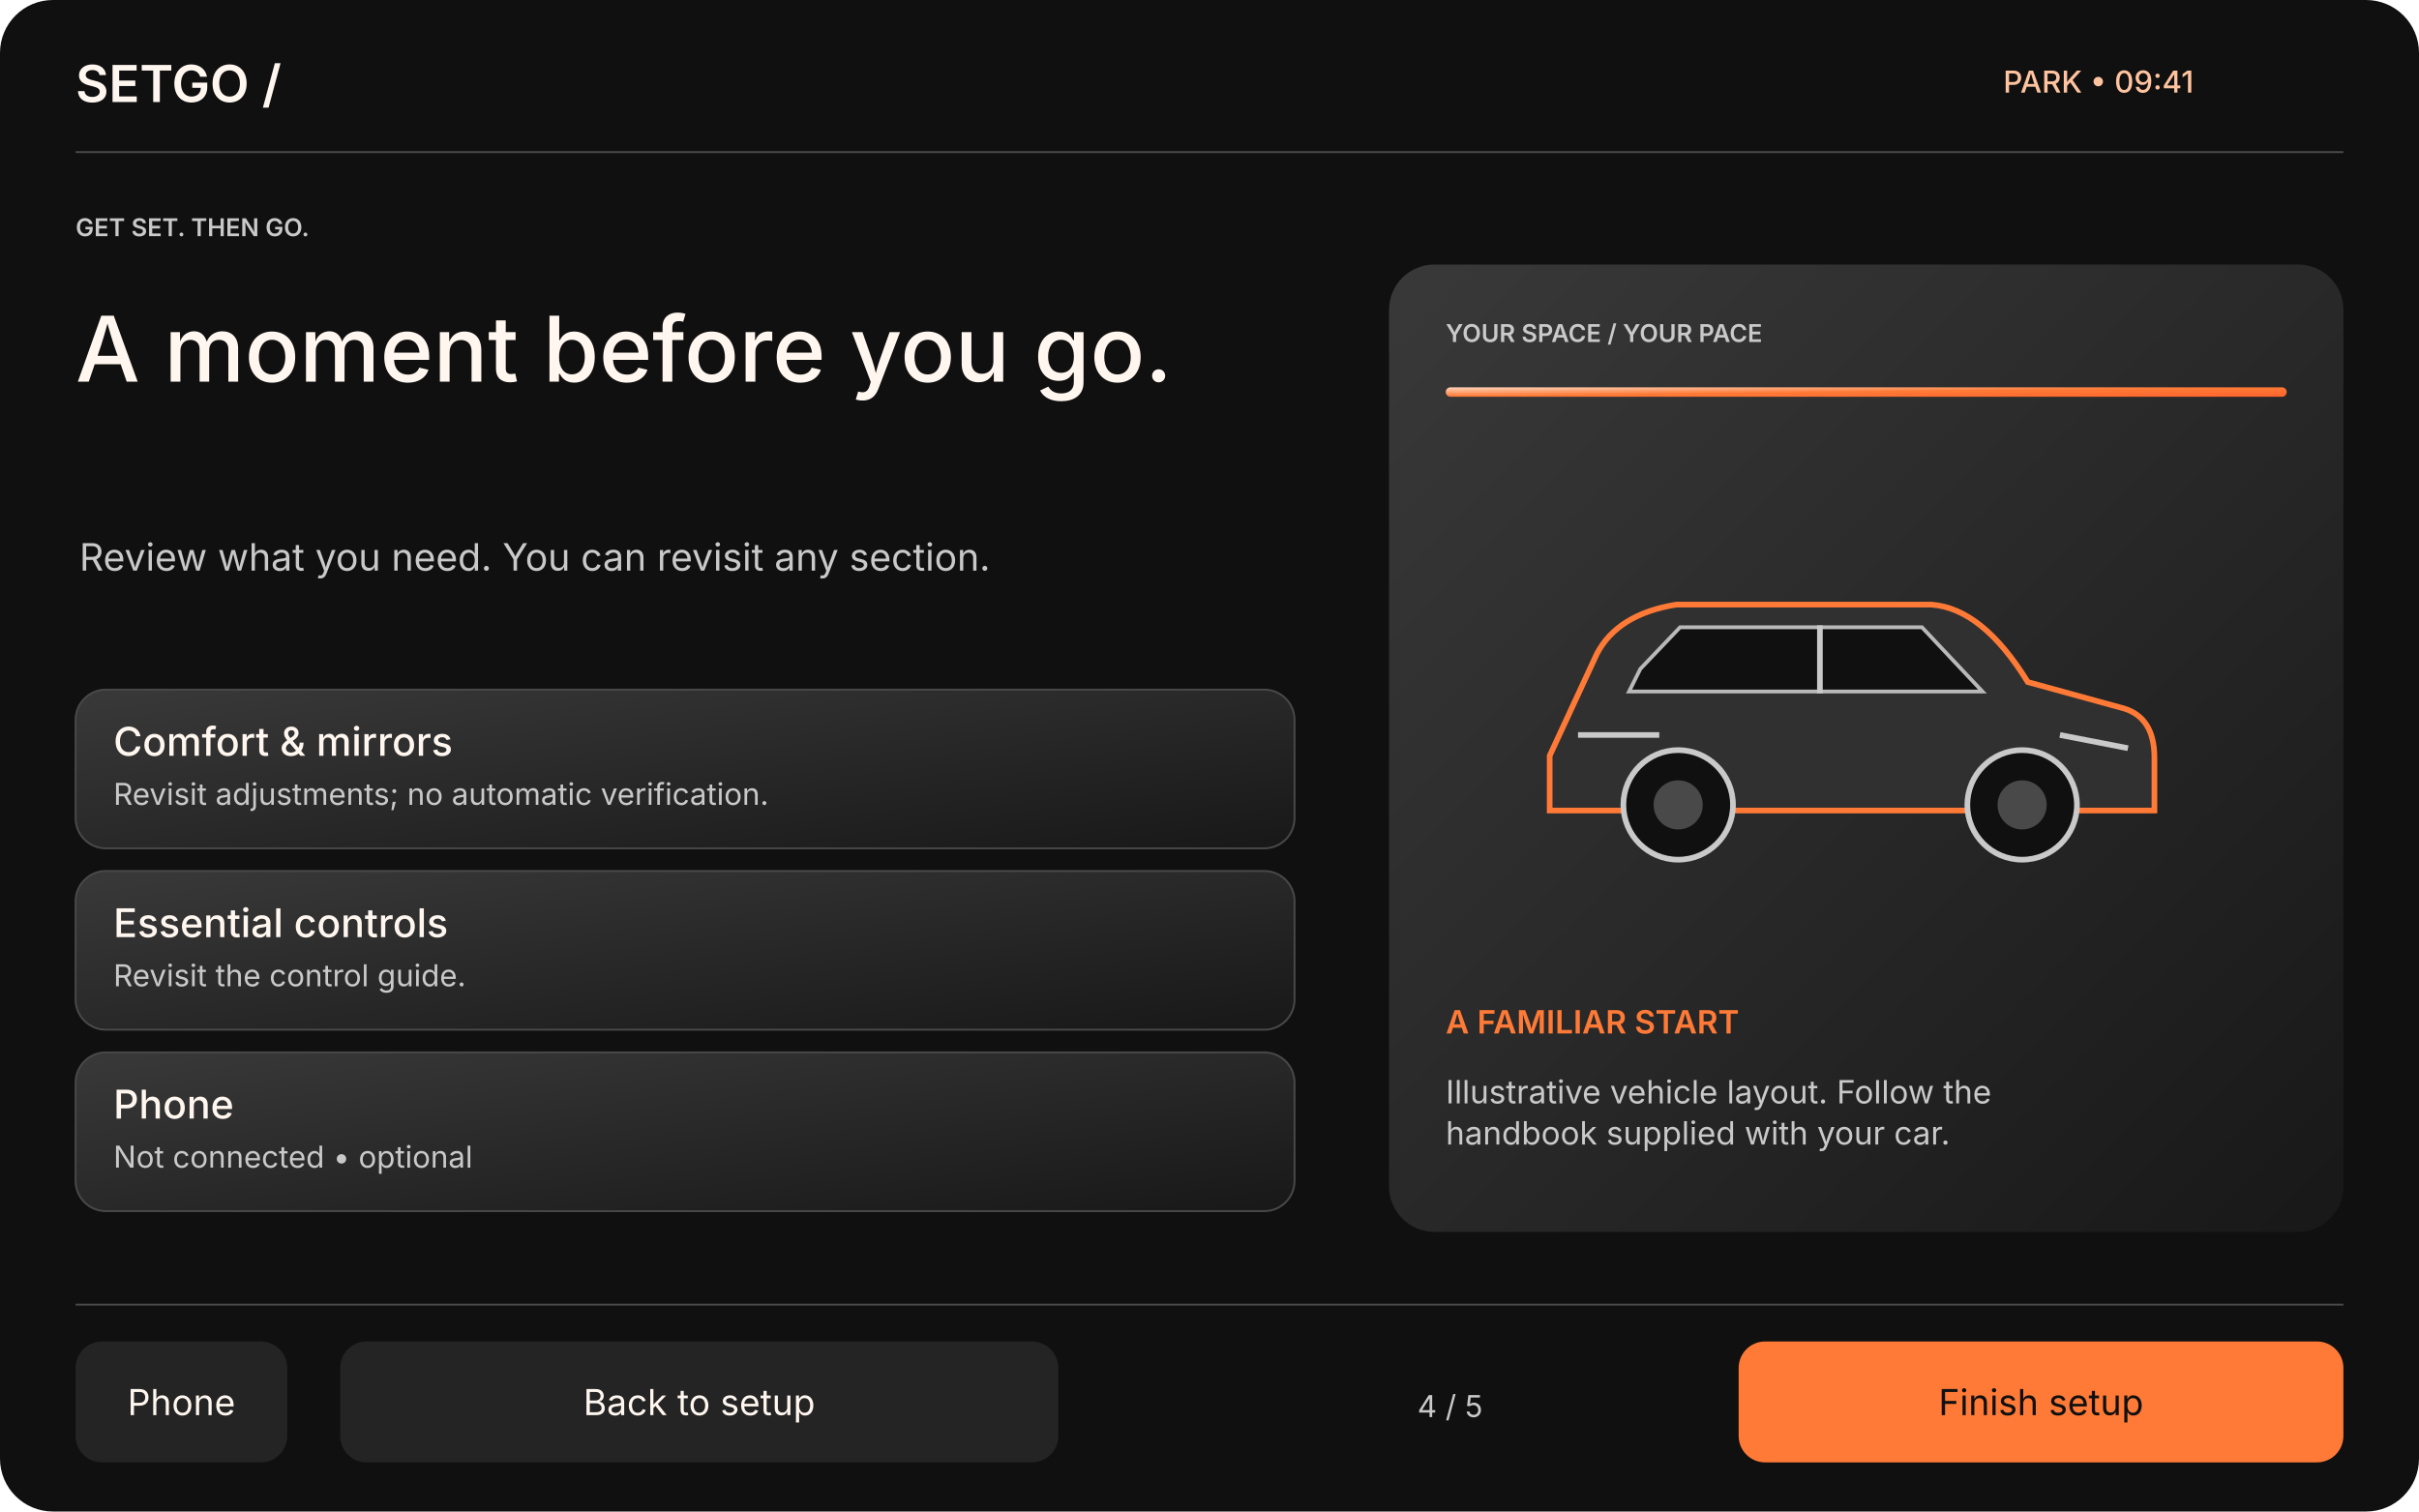
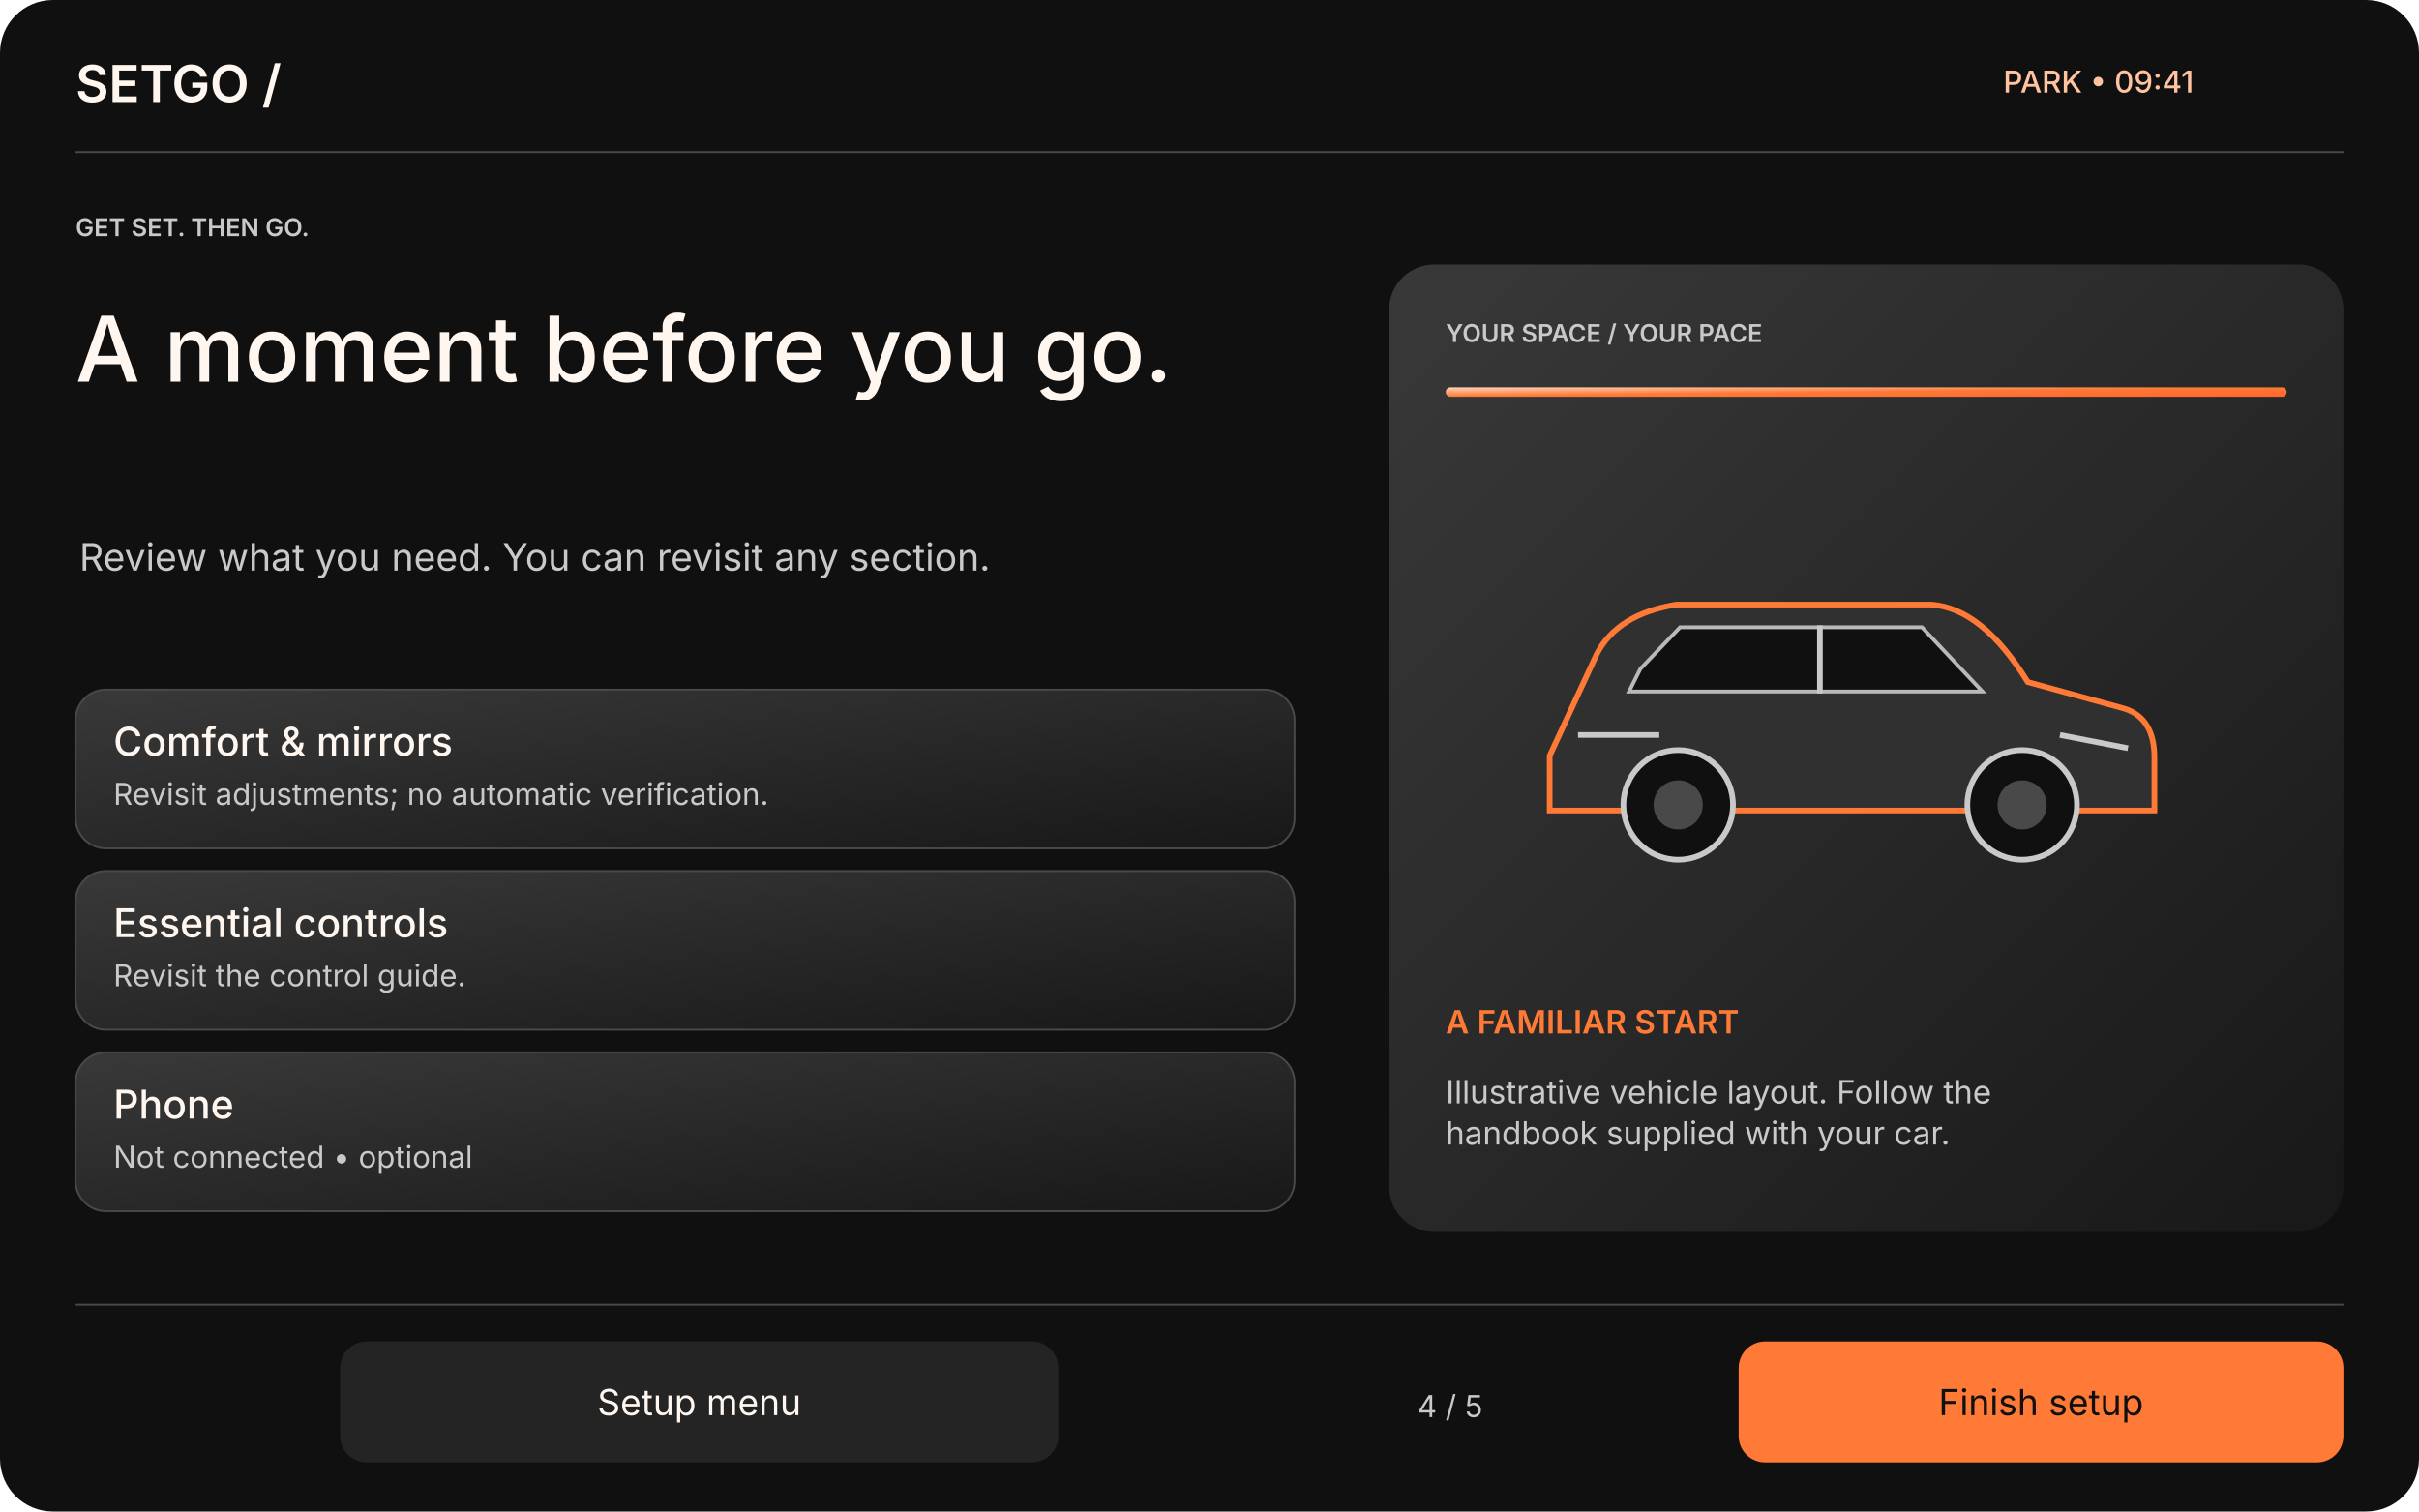
<svg xmlns="http://www.w3.org/2000/svg" width="1280" height="800" viewBox="0 0 1280 800">
  <defs>
    <linearGradient id="glass" x2="1" y2="1">
      <stop stop-color="#393939" />
      <stop offset="1" stop-color="#181818" />
    </linearGradient>
    <linearGradient id="signature" x1="0" y1="0" x2="1" y2="1">
      <stop stop-color="#FFD5BB" />
      <stop offset=".48" stop-color="#FF7A36" />
      <stop offset="1" stop-color="#FF642D" />
    </linearGradient>
  </defs>
  <rect x="0" y="0" width="1280" height="800" rx="28" fill="#101010" stroke="none" />
  <text x="40" y="54.0" font-family="Inter,Arial,sans-serif" font-size="27" font-weight="600" fill="#FFF7EF">SETGO /</text>
  <text x="1060" y="49.0" font-family="Inter,Arial,sans-serif" font-size="16" font-weight="500" fill="#FFC49F">PARK  •  09:41</text>
  <rect x="40" y="80" width="1200" height="1" rx="0" fill="#494949" stroke="none" />
  <text x="40" y="125.0" font-family="Inter,Arial,sans-serif" font-size="13" font-weight="600" fill="#C9C9C9">GET SET. THEN GO.</text>
  <text x="40" y="202.0" font-family="Inter,Arial,sans-serif" font-size="48" font-weight="500" fill="#FFF7EF">A moment before you go.</text>
  <text x="42" y="302.0" font-family="Inter,Arial,sans-serif" font-size="20" font-weight="400" fill="#C9C9C9">Review what you need. You can revisit any section.</text>
  <rect x="40" y="365" width="645" height="84" rx="16" fill="url(#glass)" stroke="#494949" />
  <text x="60" y="400.0" font-family="Inter,Arial,sans-serif" font-size="21" font-weight="500" fill="#FFF7EF">Comfort &amp; mirrors</text>
  <text x="60" y="426.0" font-family="Inter,Arial,sans-serif" font-size="16" font-weight="400" fill="#C9C9C9">Revisit adjustments; no automatic verification.</text>
  <rect x="40" y="461" width="645" height="84" rx="16" fill="url(#glass)" stroke="#494949" />
  <text x="60" y="496.0" font-family="Inter,Arial,sans-serif" font-size="21" font-weight="500" fill="#FFF7EF">Essential controls</text>
  <text x="60" y="522.0" font-family="Inter,Arial,sans-serif" font-size="16" font-weight="400" fill="#C9C9C9">Revisit the control guide.</text>
  <rect x="40" y="557" width="645" height="84" rx="16" fill="url(#glass)" stroke="#494949" />
  <text x="60" y="592.0" font-family="Inter,Arial,sans-serif" font-size="21" font-weight="500" fill="#FFF7EF">Phone</text>
  <text x="60" y="618.0" font-family="Inter,Arial,sans-serif" font-size="16" font-weight="400" fill="#C9C9C9">Not connected • optional</text>
  <rect x="735" y="140" width="505" height="512" rx="24" fill="url(#glass)" stroke="none" />
  <text x="765" y="181.0" font-family="Inter,Arial,sans-serif" font-size="13" font-weight="600" fill="#C9C9C9">YOUR SPACE / YOUR PACE</text>
  <svg x="780" y="250" width="400" height="240" viewBox="0 0 400 240">
    <path d="M40 150 L65 96 Q76 75 107 70 L242 70 Q269 72 293 111 L344 125 Q360 130 360 151 L360 179 L40 179Z" fill="#303030" stroke="#FF7A36" stroke-width="3" />
    <path d="M88 104 L109 82 L237 82 L269 116 L82 116Z" fill="#101010" stroke="#B9B9B9" stroke-width="2" />
    <path d="M183 81 L183 117 M55 139 L98 139 M310 139 L346 146" stroke="#C9C9C9" stroke-width="3" />
    <circle cx="108" cy="176" r="29" fill="#101010" stroke="#C9C9C9" stroke-width="3" />
    <circle cx="290" cy="176" r="29" fill="#101010" stroke="#C9C9C9" stroke-width="3" />
    <circle cx="108" cy="176" r="13" fill="#494949" />
    <circle cx="290" cy="176" r="13" fill="#494949" />
  </svg>
  <text x="765" y="547.0" font-family="Inter,Arial,sans-serif" font-size="17" font-weight="600" fill="#FF7A36">A FAMILIAR START</text>
  <text x="765" y="584.0" font-family="Inter,Arial,sans-serif" font-size="17" font-weight="400" fill="#C9C9C9">Illustrative vehicle layout. Follow the</text>
  <text x="765" y="605.76" font-family="Inter,Arial,sans-serif" font-size="17" font-weight="400" fill="#C9C9C9">handbook supplied with your car.</text>
  <rect x="40" y="690" width="1200" height="1" rx="0" fill="#494949" stroke="none" />
-   <rect x="40" y="710" width="112" height="64" rx="14" fill="#242424" />
-   <text x="96.0" y="749" text-anchor="middle" font-family="Inter,Arial,sans-serif" font-size="19" fill="#FFF7EF">Phone</text>
  <rect x="920" y="710" width="320" height="64" rx="14" fill="#FF7A36" />
  <text x="1080.0" y="749" text-anchor="middle" font-family="Inter,Arial,sans-serif" font-size="19" fill="#101010">Finish setup</text>
  <rect x="180" y="710" width="380" height="64" rx="14" fill="#242424" />
-   <text x="370.0" y="749" text-anchor="middle" font-family="Inter,Arial,sans-serif" font-size="19" fill="#FFF7EF">Back to setup</text>
+   <text x="370.0" y="749" text-anchor="middle" font-family="Inter,Arial,sans-serif" font-size="19" fill="#FFF7EF">Setup menu</text>
  <text x="750" y="750.0" font-family="Inter,Arial,sans-serif" font-size="16" font-weight="400" fill="#C9C9C9">4 / 5</text>
  <rect x="765" y="205" width="445" height="5" rx="2.5" fill="url(#signature)" />
</svg>
